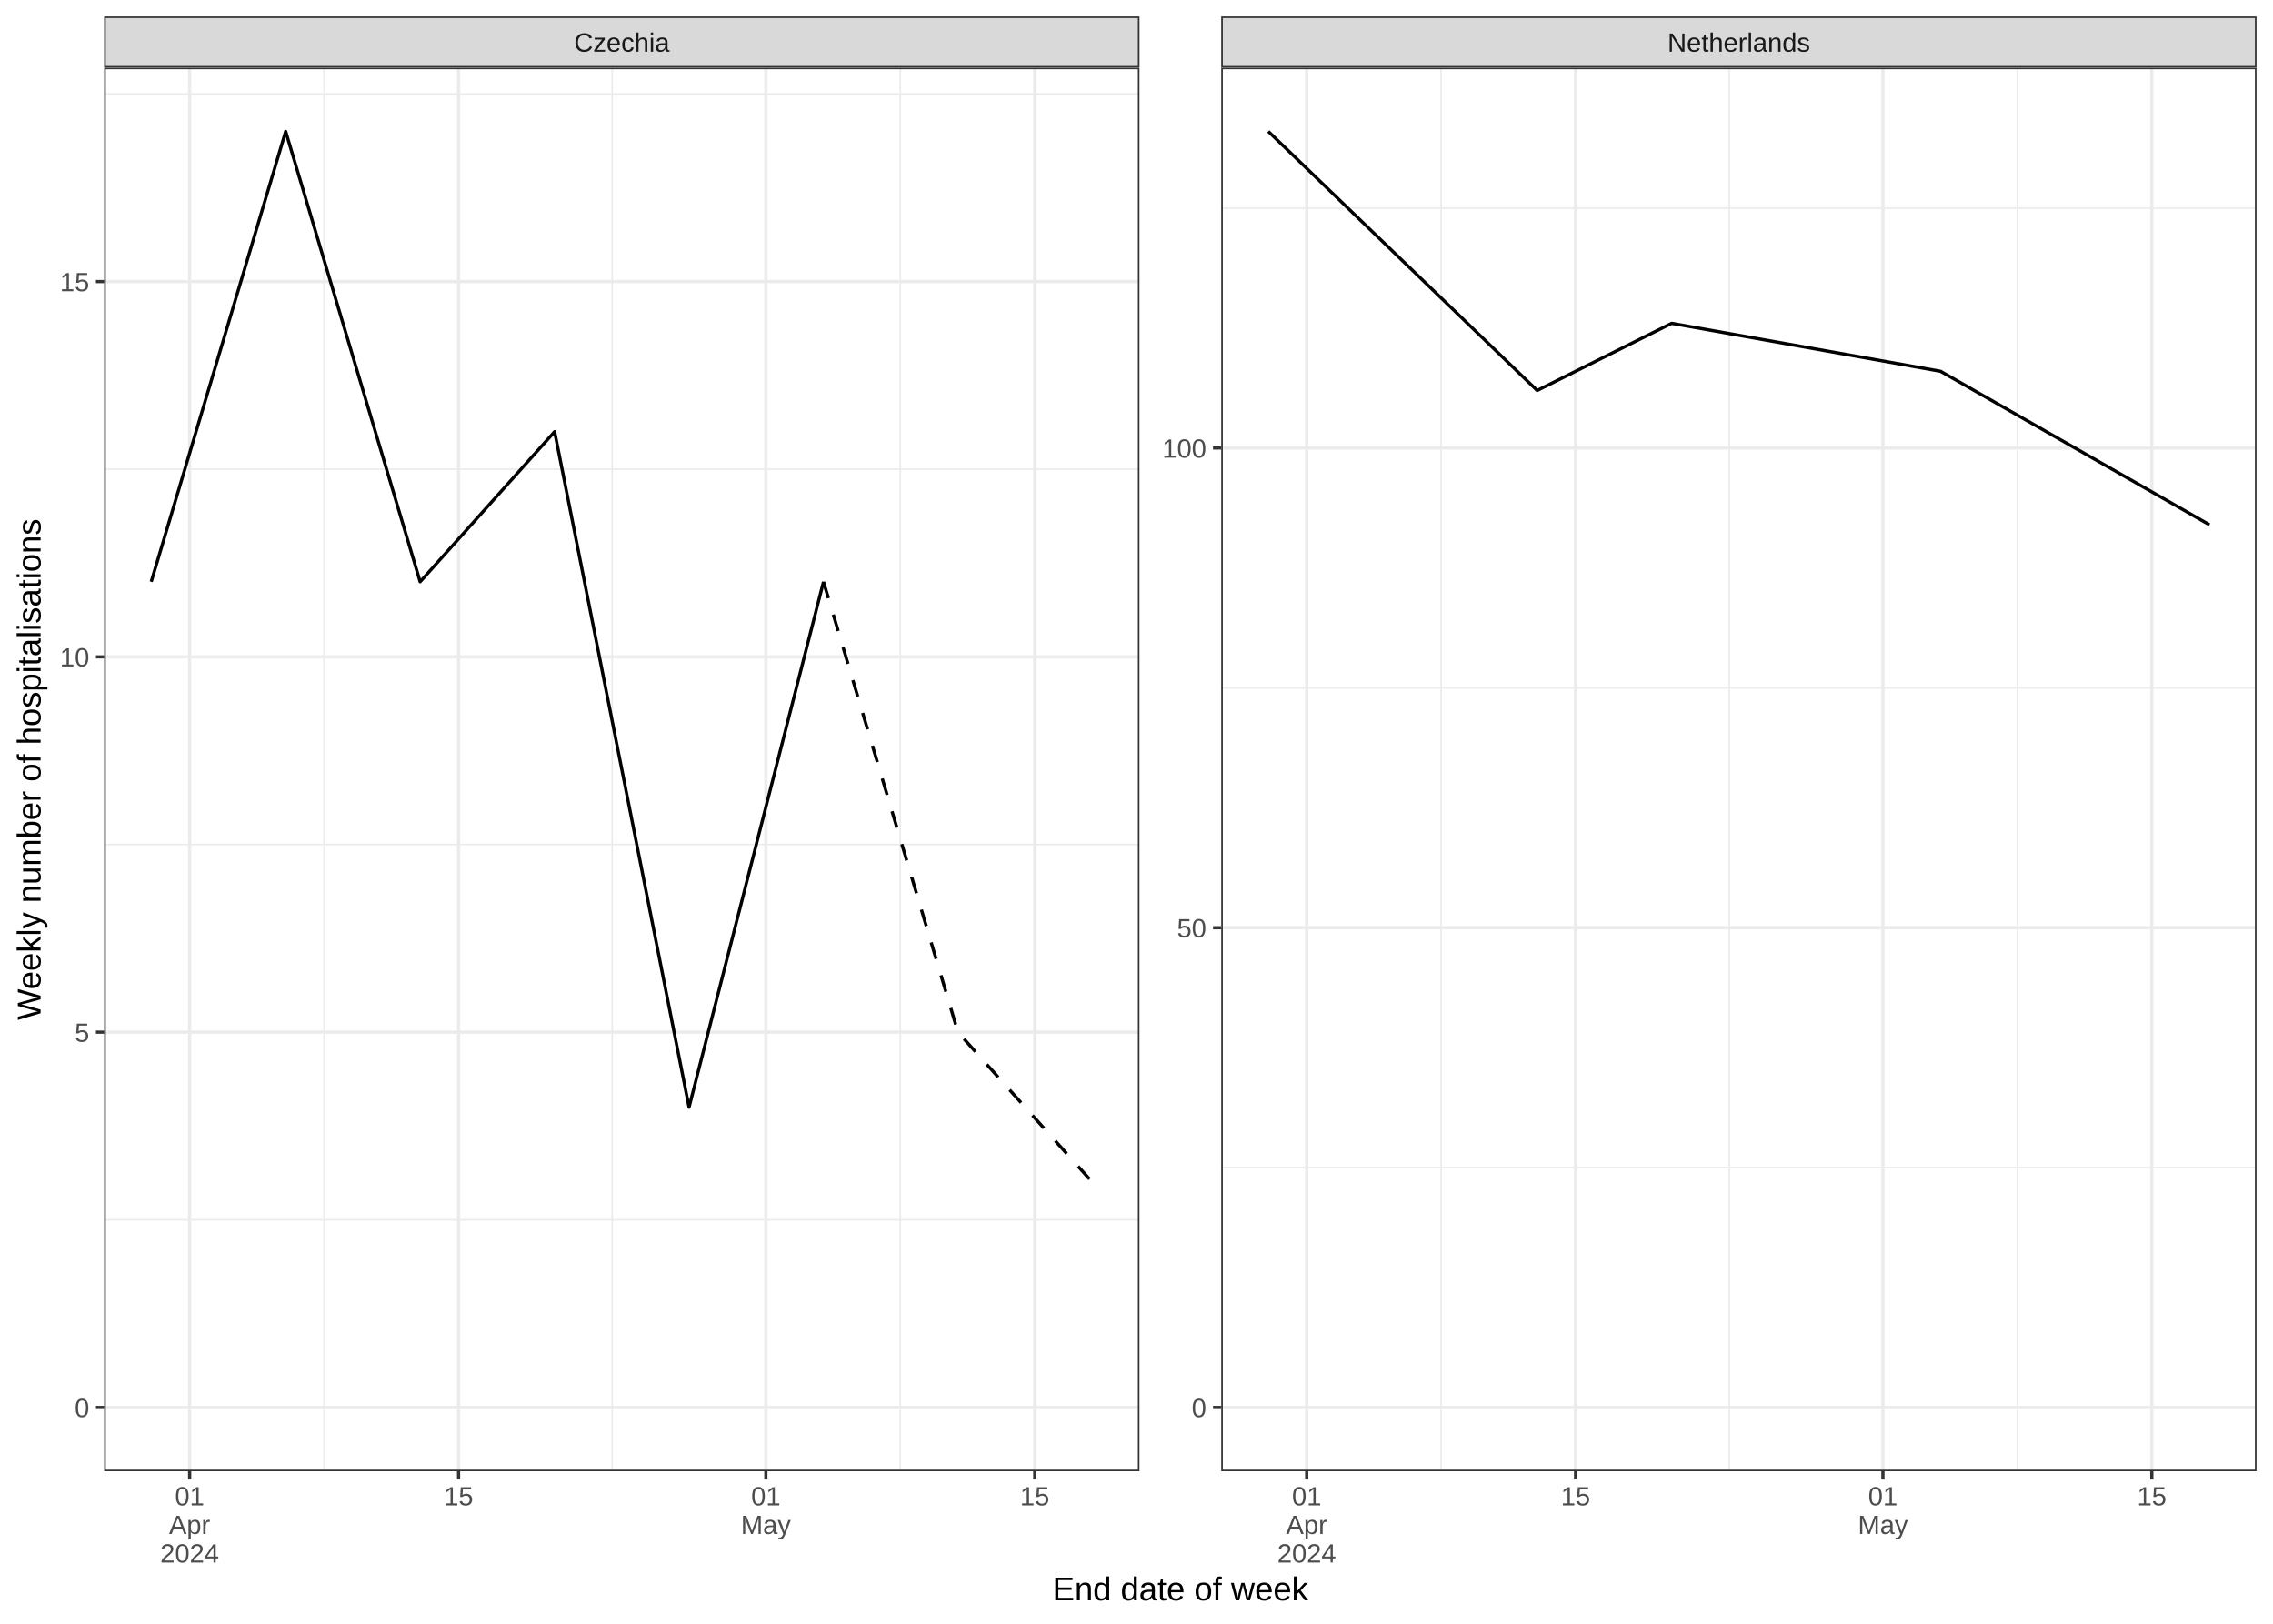
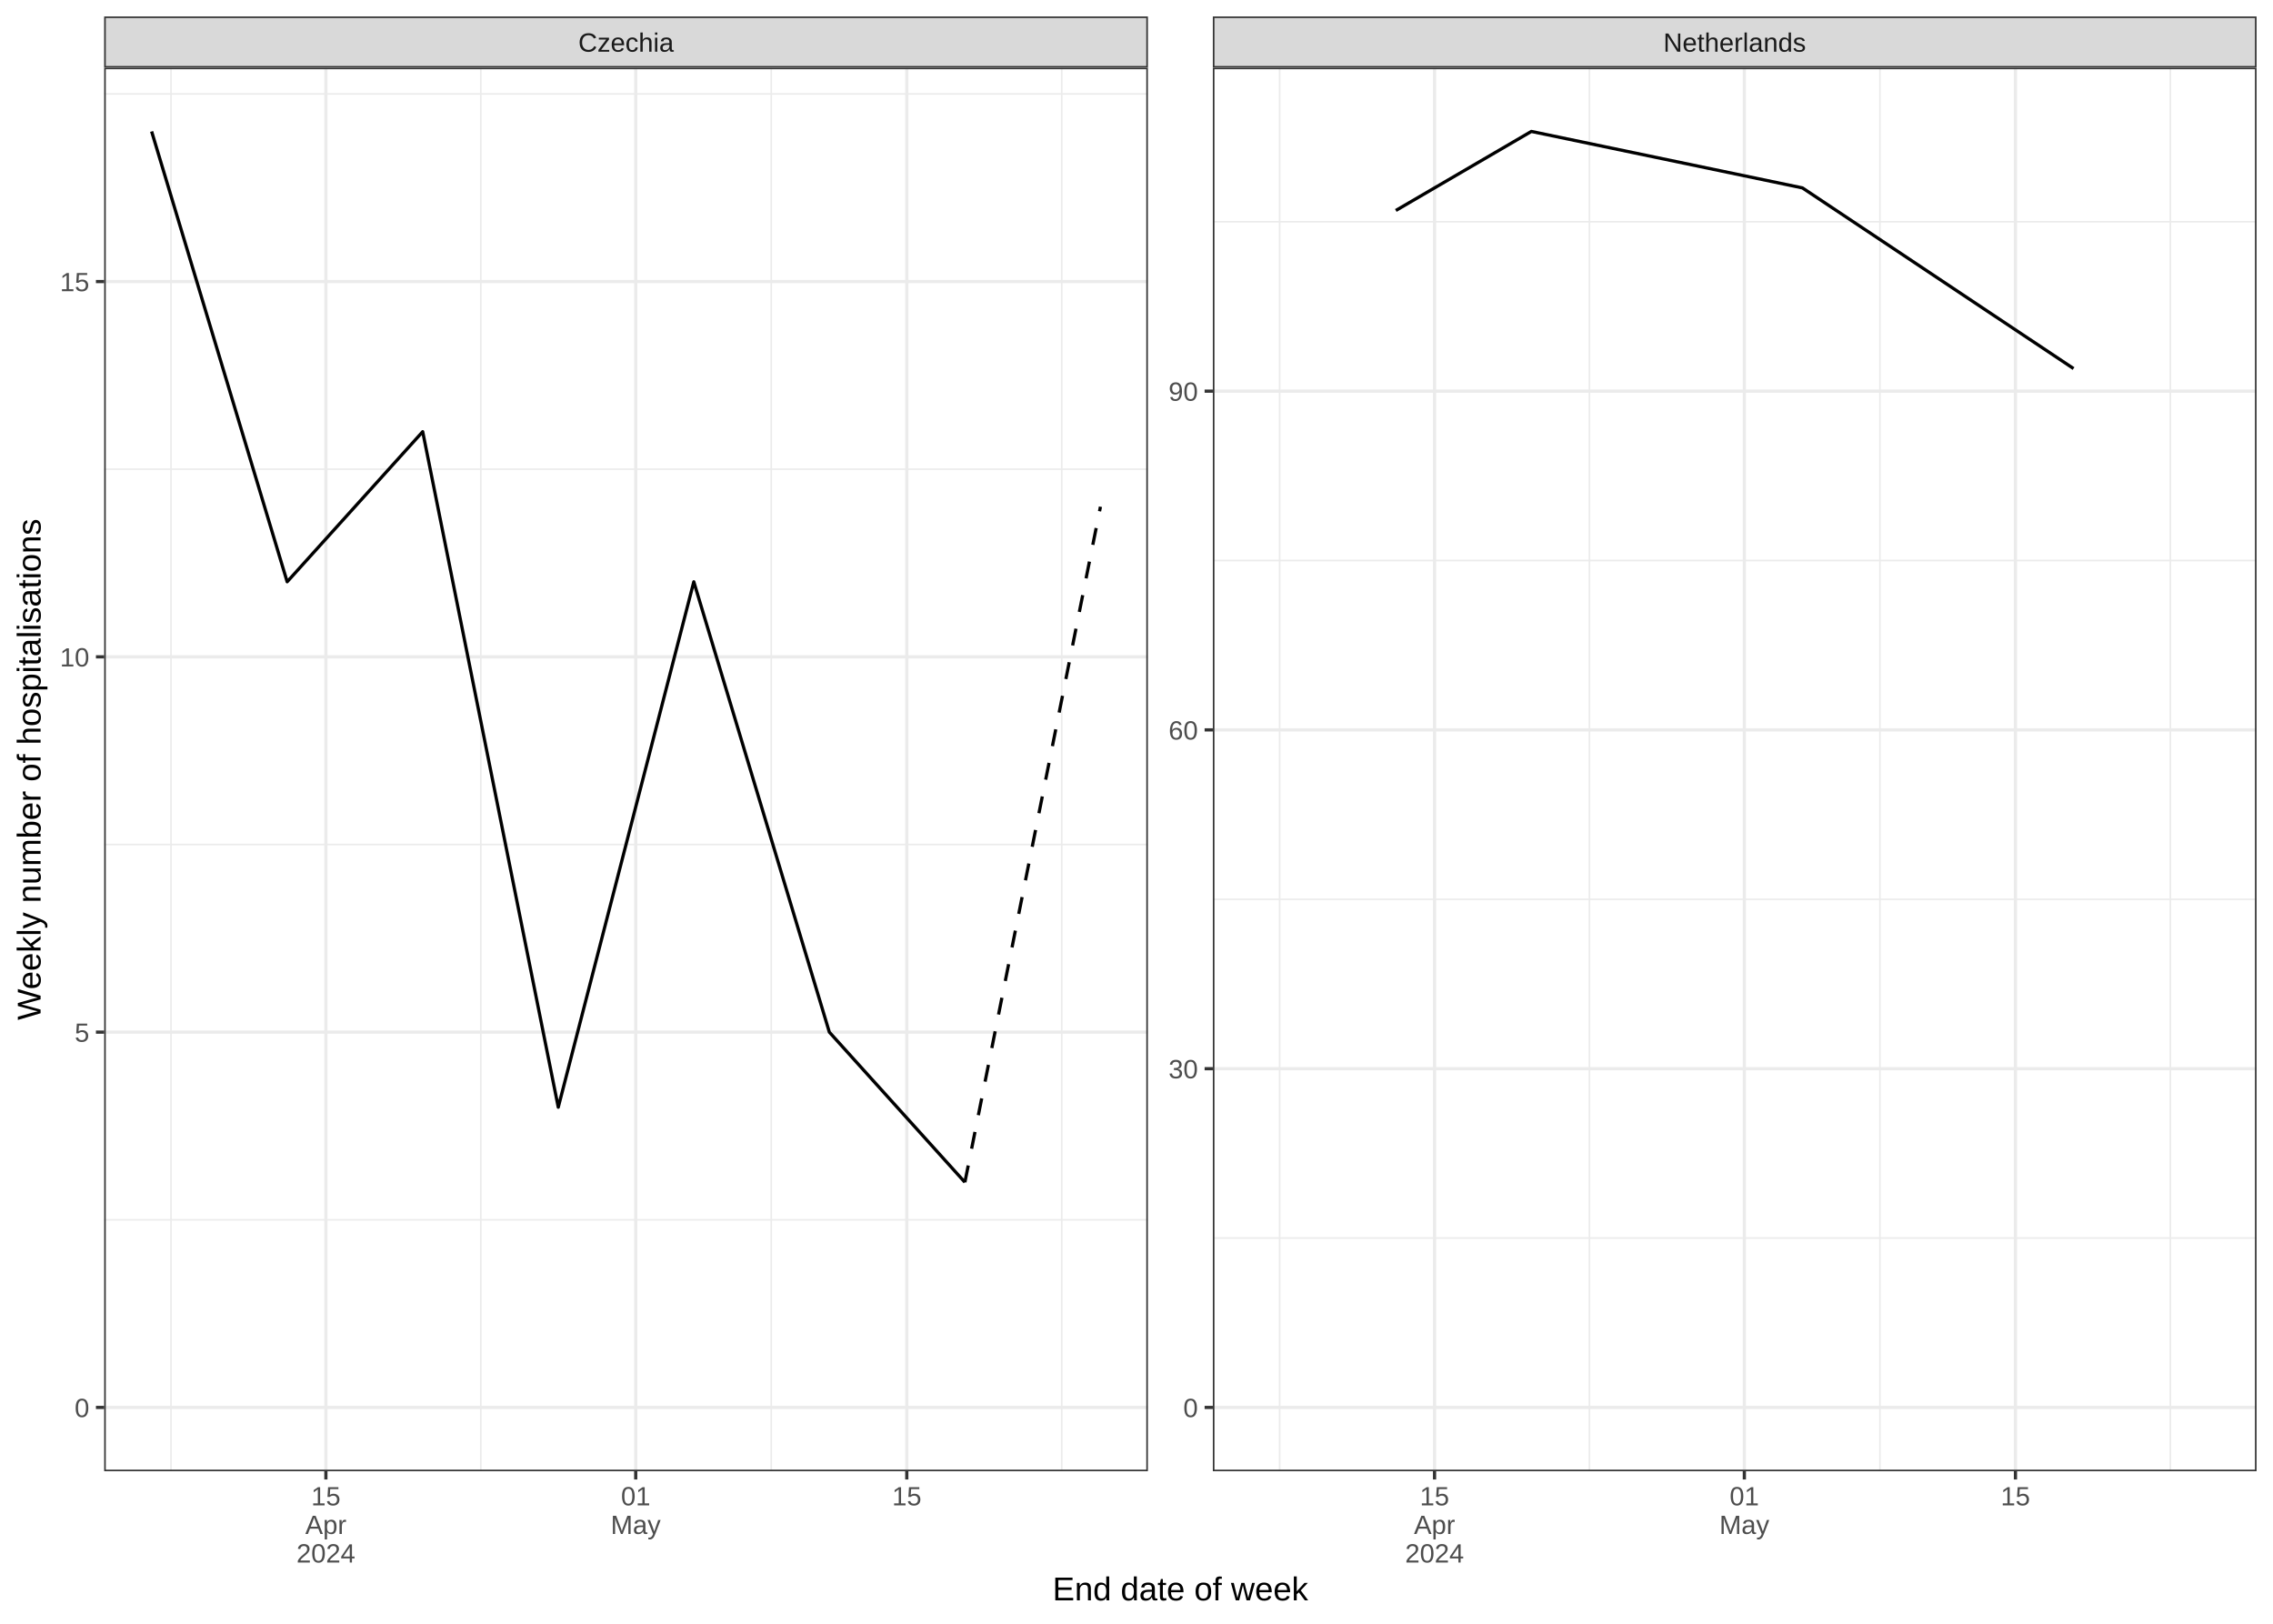
<svg xmlns="http://www.w3.org/2000/svg" class="svglite" width="756.00pt" height="540.00pt" viewBox="0 0 756.00 540.00">
  <defs>
    <style type="text/css">
    .svglite line, .svglite polyline, .svglite polygon, .svglite path, .svglite rect, .svglite circle {
      fill: none;
      stroke: #000000;
      stroke-linecap: round;
      stroke-linejoin: round;
      stroke-miterlimit: 10.00;
    }
    .svglite text {
      white-space: pre;
    }
  </style>
  </defs>
  <rect width="100%" height="100%" style="stroke: none; fill: #FFFFFF;" />
  <defs>
    <clipPath id="cpMC4wMHw3NTYuMDB8MC4wMHw1NDAuMDA=">
      <rect x="0.00" y="0.00" width="756.00" height="540.00" />
    </clipPath>
  </defs>
  <g clip-path="url(#cpMC4wMHw3NTYuMDB8MC4wMHw1NDAuMDA=)">
    <rect x="0.00" y="0.00" width="756.00" height="540.00" style="stroke-width: 1.07; stroke: #FFFFFF; fill: #FFFFFF;" />
  </g>
  <defs>
-     <clipPath id="cpMzQuNjV8Mzc4Ljk5fDIyLjQ5fDQ4OS4yOQ==">
-       <rect x="34.65" y="22.49" width="344.34" height="466.80" />
+     <clipPath id="cpMzQuNjV8MzgxLjc5fDIyLjQ5fDQ4OS4yOQ==">
+       <rect x="34.65" y="22.49" width="347.14" height="466.80" />
    </clipPath>
  </defs>
-   <g clip-path="url(#cpMzQuNjV8Mzc4Ljk5fDIyLjQ5fDQ4OS4yOQ==)">
-     <rect x="34.65" y="22.49" width="344.34" height="466.80" style="stroke-width: 1.07; stroke: none; fill: #FFFFFF;" />
-     <polyline points="34.65,405.66 378.99,405.66 " style="stroke-width: 0.53; stroke: #EBEBEB; stroke-linecap: butt;" />
-     <polyline points="34.65,280.85 378.99,280.85 " style="stroke-width: 0.53; stroke: #EBEBEB; stroke-linecap: butt;" />
-     <polyline points="34.65,156.04 378.99,156.04 " style="stroke-width: 0.53; stroke: #EBEBEB; stroke-linecap: butt;" />
-     <polyline points="34.65,31.23 378.99,31.23 " style="stroke-width: 0.53; stroke: #EBEBEB; stroke-linecap: butt;" />
-     <polyline points="107.80,489.29 107.80,22.49 " style="stroke-width: 0.53; stroke: #EBEBEB; stroke-linecap: butt;" />
-     <polyline points="203.62,489.29 203.62,22.49 " style="stroke-width: 0.53; stroke: #EBEBEB; stroke-linecap: butt;" />
-     <polyline points="299.45,489.29 299.45,22.49 " style="stroke-width: 0.53; stroke: #EBEBEB; stroke-linecap: butt;" />
-     <polyline points="34.65,468.07 378.99,468.07 " style="stroke-width: 1.07; stroke: #EBEBEB; stroke-linecap: butt;" />
-     <polyline points="34.65,343.26 378.99,343.26 " style="stroke-width: 1.07; stroke: #EBEBEB; stroke-linecap: butt;" />
-     <polyline points="34.65,218.45 378.99,218.45 " style="stroke-width: 1.07; stroke: #EBEBEB; stroke-linecap: butt;" />
-     <polyline points="34.65,93.63 378.99,93.63 " style="stroke-width: 1.07; stroke: #EBEBEB; stroke-linecap: butt;" />
-     <polyline points="63.08,489.29 63.08,22.49 " style="stroke-width: 1.07; stroke: #EBEBEB; stroke-linecap: butt;" />
-     <polyline points="152.52,489.29 152.52,22.49 " style="stroke-width: 1.07; stroke: #EBEBEB; stroke-linecap: butt;" />
-     <polyline points="254.73,489.29 254.73,22.49 " style="stroke-width: 1.07; stroke: #EBEBEB; stroke-linecap: butt;" />
-     <polyline points="344.17,489.29 344.17,22.49 " style="stroke-width: 1.07; stroke: #EBEBEB; stroke-linecap: butt;" />
-     <polyline points="50.30,193.48 95.02,43.71 139.74,193.48 184.46,143.56 229.18,368.22 273.90,193.48 " style="stroke-width: 1.07; stroke-linecap: butt;" />
-     <polyline points="273.90,193.48 318.62,343.26 363.34,393.18 " style="stroke-width: 1.07; stroke-dasharray: 5.69,5.69; stroke-linecap: butt;" />
-     <rect x="34.65" y="22.49" width="344.34" height="466.80" style="stroke-width: 1.07; stroke: #333333;" />
+   <g clip-path="url(#cpMzQuNjV8MzgxLjc5fDIyLjQ5fDQ4OS4yOQ==)">
+     <rect x="34.65" y="22.49" width="347.14" height="466.80" style="stroke-width: 1.07; stroke: none; fill: #FFFFFF;" />
+     <polyline points="34.65,405.66 381.79,405.66 " style="stroke-width: 0.53; stroke: #EBEBEB; stroke-linecap: butt;" />
+     <polyline points="34.65,280.85 381.79,280.85 " style="stroke-width: 0.53; stroke: #EBEBEB; stroke-linecap: butt;" />
+     <polyline points="34.65,156.04 381.79,156.04 " style="stroke-width: 0.53; stroke: #EBEBEB; stroke-linecap: butt;" />
+     <polyline points="34.65,31.23 381.79,31.23 " style="stroke-width: 0.53; stroke: #EBEBEB; stroke-linecap: butt;" />
+     <polyline points="56.87,489.29 56.87,22.49 " style="stroke-width: 0.53; stroke: #EBEBEB; stroke-linecap: butt;" />
+     <polyline points="159.91,489.29 159.91,22.49 " style="stroke-width: 0.53; stroke: #EBEBEB; stroke-linecap: butt;" />
+     <polyline points="256.52,489.29 256.52,22.49 " style="stroke-width: 0.53; stroke: #EBEBEB; stroke-linecap: butt;" />
+     <polyline points="353.13,489.29 353.13,22.49 " style="stroke-width: 0.53; stroke: #EBEBEB; stroke-linecap: butt;" />
+     <polyline points="34.65,468.07 381.79,468.07 " style="stroke-width: 1.07; stroke: #EBEBEB; stroke-linecap: butt;" />
+     <polyline points="34.65,343.26 381.79,343.26 " style="stroke-width: 1.07; stroke: #EBEBEB; stroke-linecap: butt;" />
+     <polyline points="34.65,218.45 381.79,218.45 " style="stroke-width: 1.07; stroke: #EBEBEB; stroke-linecap: butt;" />
+     <polyline points="34.65,93.63 381.79,93.63 " style="stroke-width: 1.07; stroke: #EBEBEB; stroke-linecap: butt;" />
+     <polyline points="108.39,489.29 108.39,22.49 " style="stroke-width: 1.07; stroke: #EBEBEB; stroke-linecap: butt;" />
+     <polyline points="211.44,489.29 211.44,22.49 " style="stroke-width: 1.07; stroke: #EBEBEB; stroke-linecap: butt;" />
+     <polyline points="301.60,489.29 301.60,22.49 " style="stroke-width: 1.07; stroke: #EBEBEB; stroke-linecap: butt;" />
+     <polyline points="50.43,43.71 95.51,193.48 140.59,143.56 185.68,368.22 230.76,193.48 275.84,343.26 320.92,393.18 " style="stroke-width: 1.07; stroke-linecap: butt;" />
+     <polyline points="320.92,393.18 366.01,168.52 " style="stroke-width: 1.07; stroke-dasharray: 5.69,5.69; stroke-linecap: butt;" />
+     <rect x="34.65" y="22.49" width="347.14" height="466.80" style="stroke-width: 1.07; stroke: #333333;" />
  </g>
  <g clip-path="url(#cpMC4wMHw3NTYuMDB8MC4wMHw1NDAuMDA=)">
</g>
  <defs>
-     <clipPath id="cpNDA2LjE4fDc1MC41MnwyMi40OXw0ODkuMjk=">
-       <rect x="406.18" y="22.49" width="344.34" height="466.80" />
+     <clipPath id="cpNDAzLjM5fDc1MC41MnwyMi40OXw0ODkuMjk=">
+       <rect x="403.39" y="22.49" width="347.14" height="466.80" />
    </clipPath>
  </defs>
-   <g clip-path="url(#cpNDA2LjE4fDc1MC41MnwyMi40OXw0ODkuMjk=)">
-     <rect x="406.18" y="22.49" width="344.34" height="466.80" style="stroke-width: 1.07; stroke: none; fill: #FFFFFF;" />
-     <polyline points="406.18,388.30 750.52,388.30 " style="stroke-width: 0.53; stroke: #EBEBEB; stroke-linecap: butt;" />
-     <polyline points="406.18,228.77 750.52,228.77 " style="stroke-width: 0.53; stroke: #EBEBEB; stroke-linecap: butt;" />
-     <polyline points="406.18,69.23 750.52,69.23 " style="stroke-width: 0.53; stroke: #EBEBEB; stroke-linecap: butt;" />
-     <polyline points="479.33,489.29 479.33,22.49 " style="stroke-width: 0.53; stroke: #EBEBEB; stroke-linecap: butt;" />
-     <polyline points="575.16,489.29 575.16,22.49 " style="stroke-width: 0.53; stroke: #EBEBEB; stroke-linecap: butt;" />
-     <polyline points="670.98,489.29 670.98,22.49 " style="stroke-width: 0.53; stroke: #EBEBEB; stroke-linecap: butt;" />
-     <polyline points="406.18,468.07 750.52,468.07 " style="stroke-width: 1.07; stroke: #EBEBEB; stroke-linecap: butt;" />
-     <polyline points="406.18,308.53 750.52,308.53 " style="stroke-width: 1.07; stroke: #EBEBEB; stroke-linecap: butt;" />
-     <polyline points="406.18,149.00 750.52,149.00 " style="stroke-width: 1.07; stroke: #EBEBEB; stroke-linecap: butt;" />
-     <polyline points="434.61,489.29 434.61,22.49 " style="stroke-width: 1.07; stroke: #EBEBEB; stroke-linecap: butt;" />
-     <polyline points="524.05,489.29 524.05,22.49 " style="stroke-width: 1.07; stroke: #EBEBEB; stroke-linecap: butt;" />
-     <polyline points="626.26,489.29 626.26,22.49 " style="stroke-width: 1.07; stroke: #EBEBEB; stroke-linecap: butt;" />
-     <polyline points="715.70,489.29 715.70,22.49 " style="stroke-width: 1.07; stroke: #EBEBEB; stroke-linecap: butt;" />
-     <polyline points="421.83,43.71 511.27,129.86 555.99,107.52 645.43,123.48 734.87,174.53 " style="stroke-width: 1.07; stroke-linecap: butt;" />
-     <rect x="406.18" y="22.49" width="344.34" height="466.80" style="stroke-width: 1.07; stroke: #333333;" />
+   <g clip-path="url(#cpNDAzLjM5fDc1MC41MnwyMi40OXw0ODkuMjk=)">
+     <rect x="403.39" y="22.49" width="347.14" height="466.80" style="stroke-width: 1.07; stroke: none; fill: #FFFFFF;" />
+     <polyline points="403.39,411.74 750.52,411.74 " style="stroke-width: 0.53; stroke: #EBEBEB; stroke-linecap: butt;" />
+     <polyline points="403.39,299.08 750.52,299.08 " style="stroke-width: 0.53; stroke: #EBEBEB; stroke-linecap: butt;" />
+     <polyline points="403.39,186.41 750.52,186.41 " style="stroke-width: 0.53; stroke: #EBEBEB; stroke-linecap: butt;" />
+     <polyline points="403.39,73.75 750.52,73.75 " style="stroke-width: 0.53; stroke: #EBEBEB; stroke-linecap: butt;" />
+     <polyline points="425.60,489.29 425.60,22.49 " style="stroke-width: 0.53; stroke: #EBEBEB; stroke-linecap: butt;" />
+     <polyline points="528.65,489.29 528.65,22.49 " style="stroke-width: 0.53; stroke: #EBEBEB; stroke-linecap: butt;" />
+     <polyline points="625.26,489.29 625.26,22.49 " style="stroke-width: 0.53; stroke: #EBEBEB; stroke-linecap: butt;" />
+     <polyline points="721.86,489.29 721.86,22.49 " style="stroke-width: 0.53; stroke: #EBEBEB; stroke-linecap: butt;" />
+     <polyline points="403.39,468.07 750.52,468.07 " style="stroke-width: 1.07; stroke: #EBEBEB; stroke-linecap: butt;" />
+     <polyline points="403.39,355.41 750.52,355.41 " style="stroke-width: 1.07; stroke: #EBEBEB; stroke-linecap: butt;" />
+     <polyline points="403.39,242.74 750.52,242.74 " style="stroke-width: 1.07; stroke: #EBEBEB; stroke-linecap: butt;" />
+     <polyline points="403.39,130.08 750.52,130.08 " style="stroke-width: 1.07; stroke: #EBEBEB; stroke-linecap: butt;" />
+     <polyline points="477.13,489.29 477.13,22.49 " style="stroke-width: 1.07; stroke: #EBEBEB; stroke-linecap: butt;" />
+     <polyline points="580.17,489.29 580.17,22.49 " style="stroke-width: 1.07; stroke: #EBEBEB; stroke-linecap: butt;" />
+     <polyline points="670.34,489.29 670.34,22.49 " style="stroke-width: 1.07; stroke: #EBEBEB; stroke-linecap: butt;" />
+     <polyline points="464.25,70.00 509.33,43.71 599.49,62.49 689.66,122.57 " style="stroke-width: 1.07; stroke-linecap: butt;" />
+     <rect x="403.39" y="22.49" width="347.14" height="466.80" style="stroke-width: 1.07; stroke: #333333;" />
  </g>
  <g clip-path="url(#cpMC4wMHw3NTYuMDB8MC4wMHw1NDAuMDA=)">
</g>
  <defs>
-     <clipPath id="cpMzQuNjV8Mzc4Ljk5fDUuNDh8MjIuNDk=">
-       <rect x="34.65" y="5.48" width="344.34" height="17.01" />
+     <clipPath id="cpMzQuNjV8MzgxLjc5fDUuNDh8MjIuNDk=">
+       <rect x="34.65" y="5.48" width="347.14" height="17.01" />
    </clipPath>
  </defs>
-   <g clip-path="url(#cpMzQuNjV8Mzc4Ljk5fDUuNDh8MjIuNDk=)">
-     <rect x="34.65" y="5.48" width="344.34" height="17.01" style="stroke-width: 1.07; stroke: #333333; fill: #D9D9D9;" />
-     <text x="206.82" y="17.19" text-anchor="middle" style="font-size: 8.80px;fill: #1A1A1A; font-family: &quot;Liberation Sans&quot;;" textLength="34.42px" lengthAdjust="spacingAndGlyphs">Czechia</text>
+   <g clip-path="url(#cpMzQuNjV8MzgxLjc5fDUuNDh8MjIuNDk=)">
+     <rect x="34.65" y="5.48" width="347.14" height="17.01" style="stroke-width: 1.07; stroke: #333333; fill: #D9D9D9;" />
+     <text x="208.22" y="17.19" text-anchor="middle" style="font-size: 8.80px;fill: #1A1A1A; font-family: &quot;Liberation Sans&quot;;" textLength="34.42px" lengthAdjust="spacingAndGlyphs">Czechia</text>
  </g>
  <g clip-path="url(#cpMC4wMHw3NTYuMDB8MC4wMHw1NDAuMDA=)">
</g>
  <defs>
-     <clipPath id="cpNDA2LjE4fDc1MC41Mnw1LjQ4fDIyLjQ5">
-       <rect x="406.18" y="5.48" width="344.34" height="17.01" />
+     <clipPath id="cpNDAzLjM5fDc1MC41Mnw1LjQ4fDIyLjQ5">
+       <rect x="403.39" y="5.48" width="347.14" height="17.01" />
    </clipPath>
  </defs>
-   <g clip-path="url(#cpNDA2LjE4fDc1MC41Mnw1LjQ4fDIyLjQ5)">
-     <rect x="406.18" y="5.48" width="344.34" height="17.01" style="stroke-width: 1.07; stroke: #333333; fill: #D9D9D9;" />
-     <text x="578.35" y="17.19" text-anchor="middle" style="font-size: 8.80px;fill: #1A1A1A; font-family: &quot;Liberation Sans&quot;;" textLength="53.63px" lengthAdjust="spacingAndGlyphs">Netherlands</text>
+   <g clip-path="url(#cpNDAzLjM5fDc1MC41Mnw1LjQ4fDIyLjQ5)">
+     <rect x="403.39" y="5.48" width="347.14" height="17.01" style="stroke-width: 1.07; stroke: #333333; fill: #D9D9D9;" />
+     <text x="576.95" y="17.19" text-anchor="middle" style="font-size: 8.80px;fill: #1A1A1A; font-family: &quot;Liberation Sans&quot;;" textLength="53.63px" lengthAdjust="spacingAndGlyphs">Netherlands</text>
  </g>
  <g clip-path="url(#cpMC4wMHw3NTYuMDB8MC4wMHw1NDAuMDA=)">
-     <polyline points="63.08,492.03 63.08,489.29 " style="stroke-width: 1.07; stroke: #333333; stroke-linecap: butt;" />
-     <polyline points="152.52,492.03 152.52,489.29 " style="stroke-width: 1.07; stroke: #333333; stroke-linecap: butt;" />
-     <polyline points="254.73,492.03 254.73,489.29 " style="stroke-width: 1.07; stroke: #333333; stroke-linecap: butt;" />
-     <polyline points="344.17,492.03 344.17,489.29 " style="stroke-width: 1.07; stroke: #333333; stroke-linecap: butt;" />
-     <text x="63.08" y="500.63" text-anchor="middle" style="font-size: 8.80px;fill: #4D4D4D; font-family: &quot;Liberation Sans&quot;;" textLength="11.19px" lengthAdjust="spacingAndGlyphs">01</text>
-     <text x="63.08" y="510.14" text-anchor="middle" style="font-size: 8.80px;fill: #4D4D4D; font-family: &quot;Liberation Sans&quot;;" textLength="15.22px" lengthAdjust="spacingAndGlyphs">Apr</text>
-     <text x="63.08" y="519.64" text-anchor="middle" style="font-size: 8.80px;fill: #4D4D4D; font-family: &quot;Liberation Sans&quot;;" textLength="22.38px" lengthAdjust="spacingAndGlyphs">2024</text>
-     <text x="152.52" y="500.63" text-anchor="middle" style="font-size: 8.80px;fill: #4D4D4D; font-family: &quot;Liberation Sans&quot;;" textLength="11.19px" lengthAdjust="spacingAndGlyphs">15</text>
-     <text x="254.73" y="500.63" text-anchor="middle" style="font-size: 8.80px;fill: #4D4D4D; font-family: &quot;Liberation Sans&quot;;" textLength="11.19px" lengthAdjust="spacingAndGlyphs">01</text>
-     <text x="254.73" y="510.14" text-anchor="middle" style="font-size: 8.80px;fill: #4D4D4D; font-family: &quot;Liberation Sans&quot;;" textLength="18.19px" lengthAdjust="spacingAndGlyphs">May</text>
-     <text x="344.17" y="500.63" text-anchor="middle" style="font-size: 8.80px;fill: #4D4D4D; font-family: &quot;Liberation Sans&quot;;" textLength="11.19px" lengthAdjust="spacingAndGlyphs">15</text>
-     <polyline points="434.61,492.03 434.61,489.29 " style="stroke-width: 1.07; stroke: #333333; stroke-linecap: butt;" />
-     <polyline points="524.05,492.03 524.05,489.29 " style="stroke-width: 1.07; stroke: #333333; stroke-linecap: butt;" />
-     <polyline points="626.26,492.03 626.26,489.29 " style="stroke-width: 1.07; stroke: #333333; stroke-linecap: butt;" />
-     <polyline points="715.70,492.03 715.70,489.29 " style="stroke-width: 1.07; stroke: #333333; stroke-linecap: butt;" />
-     <text x="434.61" y="500.63" text-anchor="middle" style="font-size: 8.80px;fill: #4D4D4D; font-family: &quot;Liberation Sans&quot;;" textLength="11.19px" lengthAdjust="spacingAndGlyphs">01</text>
-     <text x="434.61" y="510.14" text-anchor="middle" style="font-size: 8.80px;fill: #4D4D4D; font-family: &quot;Liberation Sans&quot;;" textLength="15.22px" lengthAdjust="spacingAndGlyphs">Apr</text>
-     <text x="434.61" y="519.64" text-anchor="middle" style="font-size: 8.80px;fill: #4D4D4D; font-family: &quot;Liberation Sans&quot;;" textLength="22.38px" lengthAdjust="spacingAndGlyphs">2024</text>
-     <text x="524.05" y="500.63" text-anchor="middle" style="font-size: 8.80px;fill: #4D4D4D; font-family: &quot;Liberation Sans&quot;;" textLength="11.19px" lengthAdjust="spacingAndGlyphs">15</text>
-     <text x="626.26" y="500.63" text-anchor="middle" style="font-size: 8.80px;fill: #4D4D4D; font-family: &quot;Liberation Sans&quot;;" textLength="11.19px" lengthAdjust="spacingAndGlyphs">01</text>
-     <text x="626.26" y="510.14" text-anchor="middle" style="font-size: 8.80px;fill: #4D4D4D; font-family: &quot;Liberation Sans&quot;;" textLength="18.19px" lengthAdjust="spacingAndGlyphs">May</text>
-     <text x="715.70" y="500.63" text-anchor="middle" style="font-size: 8.80px;fill: #4D4D4D; font-family: &quot;Liberation Sans&quot;;" textLength="11.19px" lengthAdjust="spacingAndGlyphs">15</text>
-     <text x="401.25" y="471.28" text-anchor="end" style="font-size: 8.80px;fill: #4D4D4D; font-family: &quot;Liberation Sans&quot;;" textLength="5.59px" lengthAdjust="spacingAndGlyphs">0</text>
-     <text x="401.25" y="311.74" text-anchor="end" style="font-size: 8.80px;fill: #4D4D4D; font-family: &quot;Liberation Sans&quot;;" textLength="11.19px" lengthAdjust="spacingAndGlyphs">50</text>
-     <text x="401.25" y="152.21" text-anchor="end" style="font-size: 8.80px;fill: #4D4D4D; font-family: &quot;Liberation Sans&quot;;" textLength="16.78px" lengthAdjust="spacingAndGlyphs">100</text>
-     <polyline points="403.44,468.07 406.18,468.07 " style="stroke-width: 1.07; stroke: #333333; stroke-linecap: butt;" />
-     <polyline points="403.44,308.53 406.18,308.53 " style="stroke-width: 1.07; stroke: #333333; stroke-linecap: butt;" />
-     <polyline points="403.44,149.00 406.18,149.00 " style="stroke-width: 1.07; stroke: #333333; stroke-linecap: butt;" />
+     <polyline points="108.39,492.03 108.39,489.29 " style="stroke-width: 1.07; stroke: #333333; stroke-linecap: butt;" />
+     <polyline points="211.44,492.03 211.44,489.29 " style="stroke-width: 1.07; stroke: #333333; stroke-linecap: butt;" />
+     <polyline points="301.60,492.03 301.60,489.29 " style="stroke-width: 1.07; stroke: #333333; stroke-linecap: butt;" />
+     <text x="108.39" y="500.63" text-anchor="middle" style="font-size: 8.80px;fill: #4D4D4D; font-family: &quot;Liberation Sans&quot;;" textLength="11.19px" lengthAdjust="spacingAndGlyphs">15</text>
+     <text x="108.39" y="510.14" text-anchor="middle" style="font-size: 8.80px;fill: #4D4D4D; font-family: &quot;Liberation Sans&quot;;" textLength="15.22px" lengthAdjust="spacingAndGlyphs">Apr</text>
+     <text x="108.39" y="519.64" text-anchor="middle" style="font-size: 8.80px;fill: #4D4D4D; font-family: &quot;Liberation Sans&quot;;" textLength="22.38px" lengthAdjust="spacingAndGlyphs">2024</text>
+     <text x="211.44" y="500.63" text-anchor="middle" style="font-size: 8.80px;fill: #4D4D4D; font-family: &quot;Liberation Sans&quot;;" textLength="11.19px" lengthAdjust="spacingAndGlyphs">01</text>
+     <text x="211.44" y="510.14" text-anchor="middle" style="font-size: 8.80px;fill: #4D4D4D; font-family: &quot;Liberation Sans&quot;;" textLength="18.19px" lengthAdjust="spacingAndGlyphs">May</text>
+     <text x="301.60" y="500.63" text-anchor="middle" style="font-size: 8.80px;fill: #4D4D4D; font-family: &quot;Liberation Sans&quot;;" textLength="11.19px" lengthAdjust="spacingAndGlyphs">15</text>
+     <polyline points="477.13,492.03 477.13,489.29 " style="stroke-width: 1.07; stroke: #333333; stroke-linecap: butt;" />
+     <polyline points="580.17,492.03 580.17,489.29 " style="stroke-width: 1.07; stroke: #333333; stroke-linecap: butt;" />
+     <polyline points="670.34,492.03 670.34,489.29 " style="stroke-width: 1.07; stroke: #333333; stroke-linecap: butt;" />
+     <text x="477.13" y="500.63" text-anchor="middle" style="font-size: 8.80px;fill: #4D4D4D; font-family: &quot;Liberation Sans&quot;;" textLength="11.19px" lengthAdjust="spacingAndGlyphs">15</text>
+     <text x="477.13" y="510.14" text-anchor="middle" style="font-size: 8.80px;fill: #4D4D4D; font-family: &quot;Liberation Sans&quot;;" textLength="15.22px" lengthAdjust="spacingAndGlyphs">Apr</text>
+     <text x="477.13" y="519.64" text-anchor="middle" style="font-size: 8.80px;fill: #4D4D4D; font-family: &quot;Liberation Sans&quot;;" textLength="22.38px" lengthAdjust="spacingAndGlyphs">2024</text>
+     <text x="580.17" y="500.63" text-anchor="middle" style="font-size: 8.80px;fill: #4D4D4D; font-family: &quot;Liberation Sans&quot;;" textLength="11.19px" lengthAdjust="spacingAndGlyphs">01</text>
+     <text x="580.17" y="510.14" text-anchor="middle" style="font-size: 8.80px;fill: #4D4D4D; font-family: &quot;Liberation Sans&quot;;" textLength="18.19px" lengthAdjust="spacingAndGlyphs">May</text>
+     <text x="670.34" y="500.63" text-anchor="middle" style="font-size: 8.80px;fill: #4D4D4D; font-family: &quot;Liberation Sans&quot;;" textLength="11.19px" lengthAdjust="spacingAndGlyphs">15</text>
+     <text x="398.45" y="471.28" text-anchor="end" style="font-size: 8.80px;fill: #4D4D4D; font-family: &quot;Liberation Sans&quot;;" textLength="5.59px" lengthAdjust="spacingAndGlyphs">0</text>
+     <text x="398.45" y="358.61" text-anchor="end" style="font-size: 8.80px;fill: #4D4D4D; font-family: &quot;Liberation Sans&quot;;" textLength="11.19px" lengthAdjust="spacingAndGlyphs">30</text>
+     <text x="398.45" y="245.95" text-anchor="end" style="font-size: 8.80px;fill: #4D4D4D; font-family: &quot;Liberation Sans&quot;;" textLength="11.19px" lengthAdjust="spacingAndGlyphs">60</text>
+     <text x="398.45" y="133.29" text-anchor="end" style="font-size: 8.80px;fill: #4D4D4D; font-family: &quot;Liberation Sans&quot;;" textLength="11.19px" lengthAdjust="spacingAndGlyphs">90</text>
+     <polyline points="400.65,468.07 403.39,468.07 " style="stroke-width: 1.07; stroke: #333333; stroke-linecap: butt;" />
+     <polyline points="400.65,355.41 403.39,355.41 " style="stroke-width: 1.07; stroke: #333333; stroke-linecap: butt;" />
+     <polyline points="400.65,242.74 403.39,242.74 " style="stroke-width: 1.07; stroke: #333333; stroke-linecap: butt;" />
+     <polyline points="400.65,130.08 403.39,130.08 " style="stroke-width: 1.07; stroke: #333333; stroke-linecap: butt;" />
    <text x="29.72" y="471.28" text-anchor="end" style="font-size: 8.80px;fill: #4D4D4D; font-family: &quot;Liberation Sans&quot;;" textLength="5.59px" lengthAdjust="spacingAndGlyphs">0</text>
    <text x="29.72" y="346.46" text-anchor="end" style="font-size: 8.80px;fill: #4D4D4D; font-family: &quot;Liberation Sans&quot;;" textLength="5.59px" lengthAdjust="spacingAndGlyphs">5</text>
    <text x="29.72" y="221.65" text-anchor="end" style="font-size: 8.80px;fill: #4D4D4D; font-family: &quot;Liberation Sans&quot;;" textLength="11.19px" lengthAdjust="spacingAndGlyphs">10</text>
    <text x="29.72" y="96.84" text-anchor="end" style="font-size: 8.80px;fill: #4D4D4D; font-family: &quot;Liberation Sans&quot;;" textLength="11.19px" lengthAdjust="spacingAndGlyphs">15</text>
    <polyline points="31.91,468.07 34.65,468.07 " style="stroke-width: 1.07; stroke: #333333; stroke-linecap: butt;" />
    <polyline points="31.91,343.26 34.65,343.26 " style="stroke-width: 1.07; stroke: #333333; stroke-linecap: butt;" />
    <polyline points="31.91,218.45 34.65,218.45 " style="stroke-width: 1.07; stroke: #333333; stroke-linecap: butt;" />
    <polyline points="31.91,93.63 34.65,93.63 " style="stroke-width: 1.07; stroke: #333333; stroke-linecap: butt;" />
    <text x="392.59" y="532.23" text-anchor="middle" style="font-size: 11.00px; font-family: &quot;Liberation Sans&quot;;" textLength="95.72px" lengthAdjust="spacingAndGlyphs">End date of week</text>
    <text transform="translate(13.50,255.89) rotate(-90)" text-anchor="middle" style="font-size: 11.00px; font-family: &quot;Liberation Sans&quot;;" textLength="189.66px" lengthAdjust="spacingAndGlyphs">Weekly number of hospitalisations</text>
  </g>
</svg>
